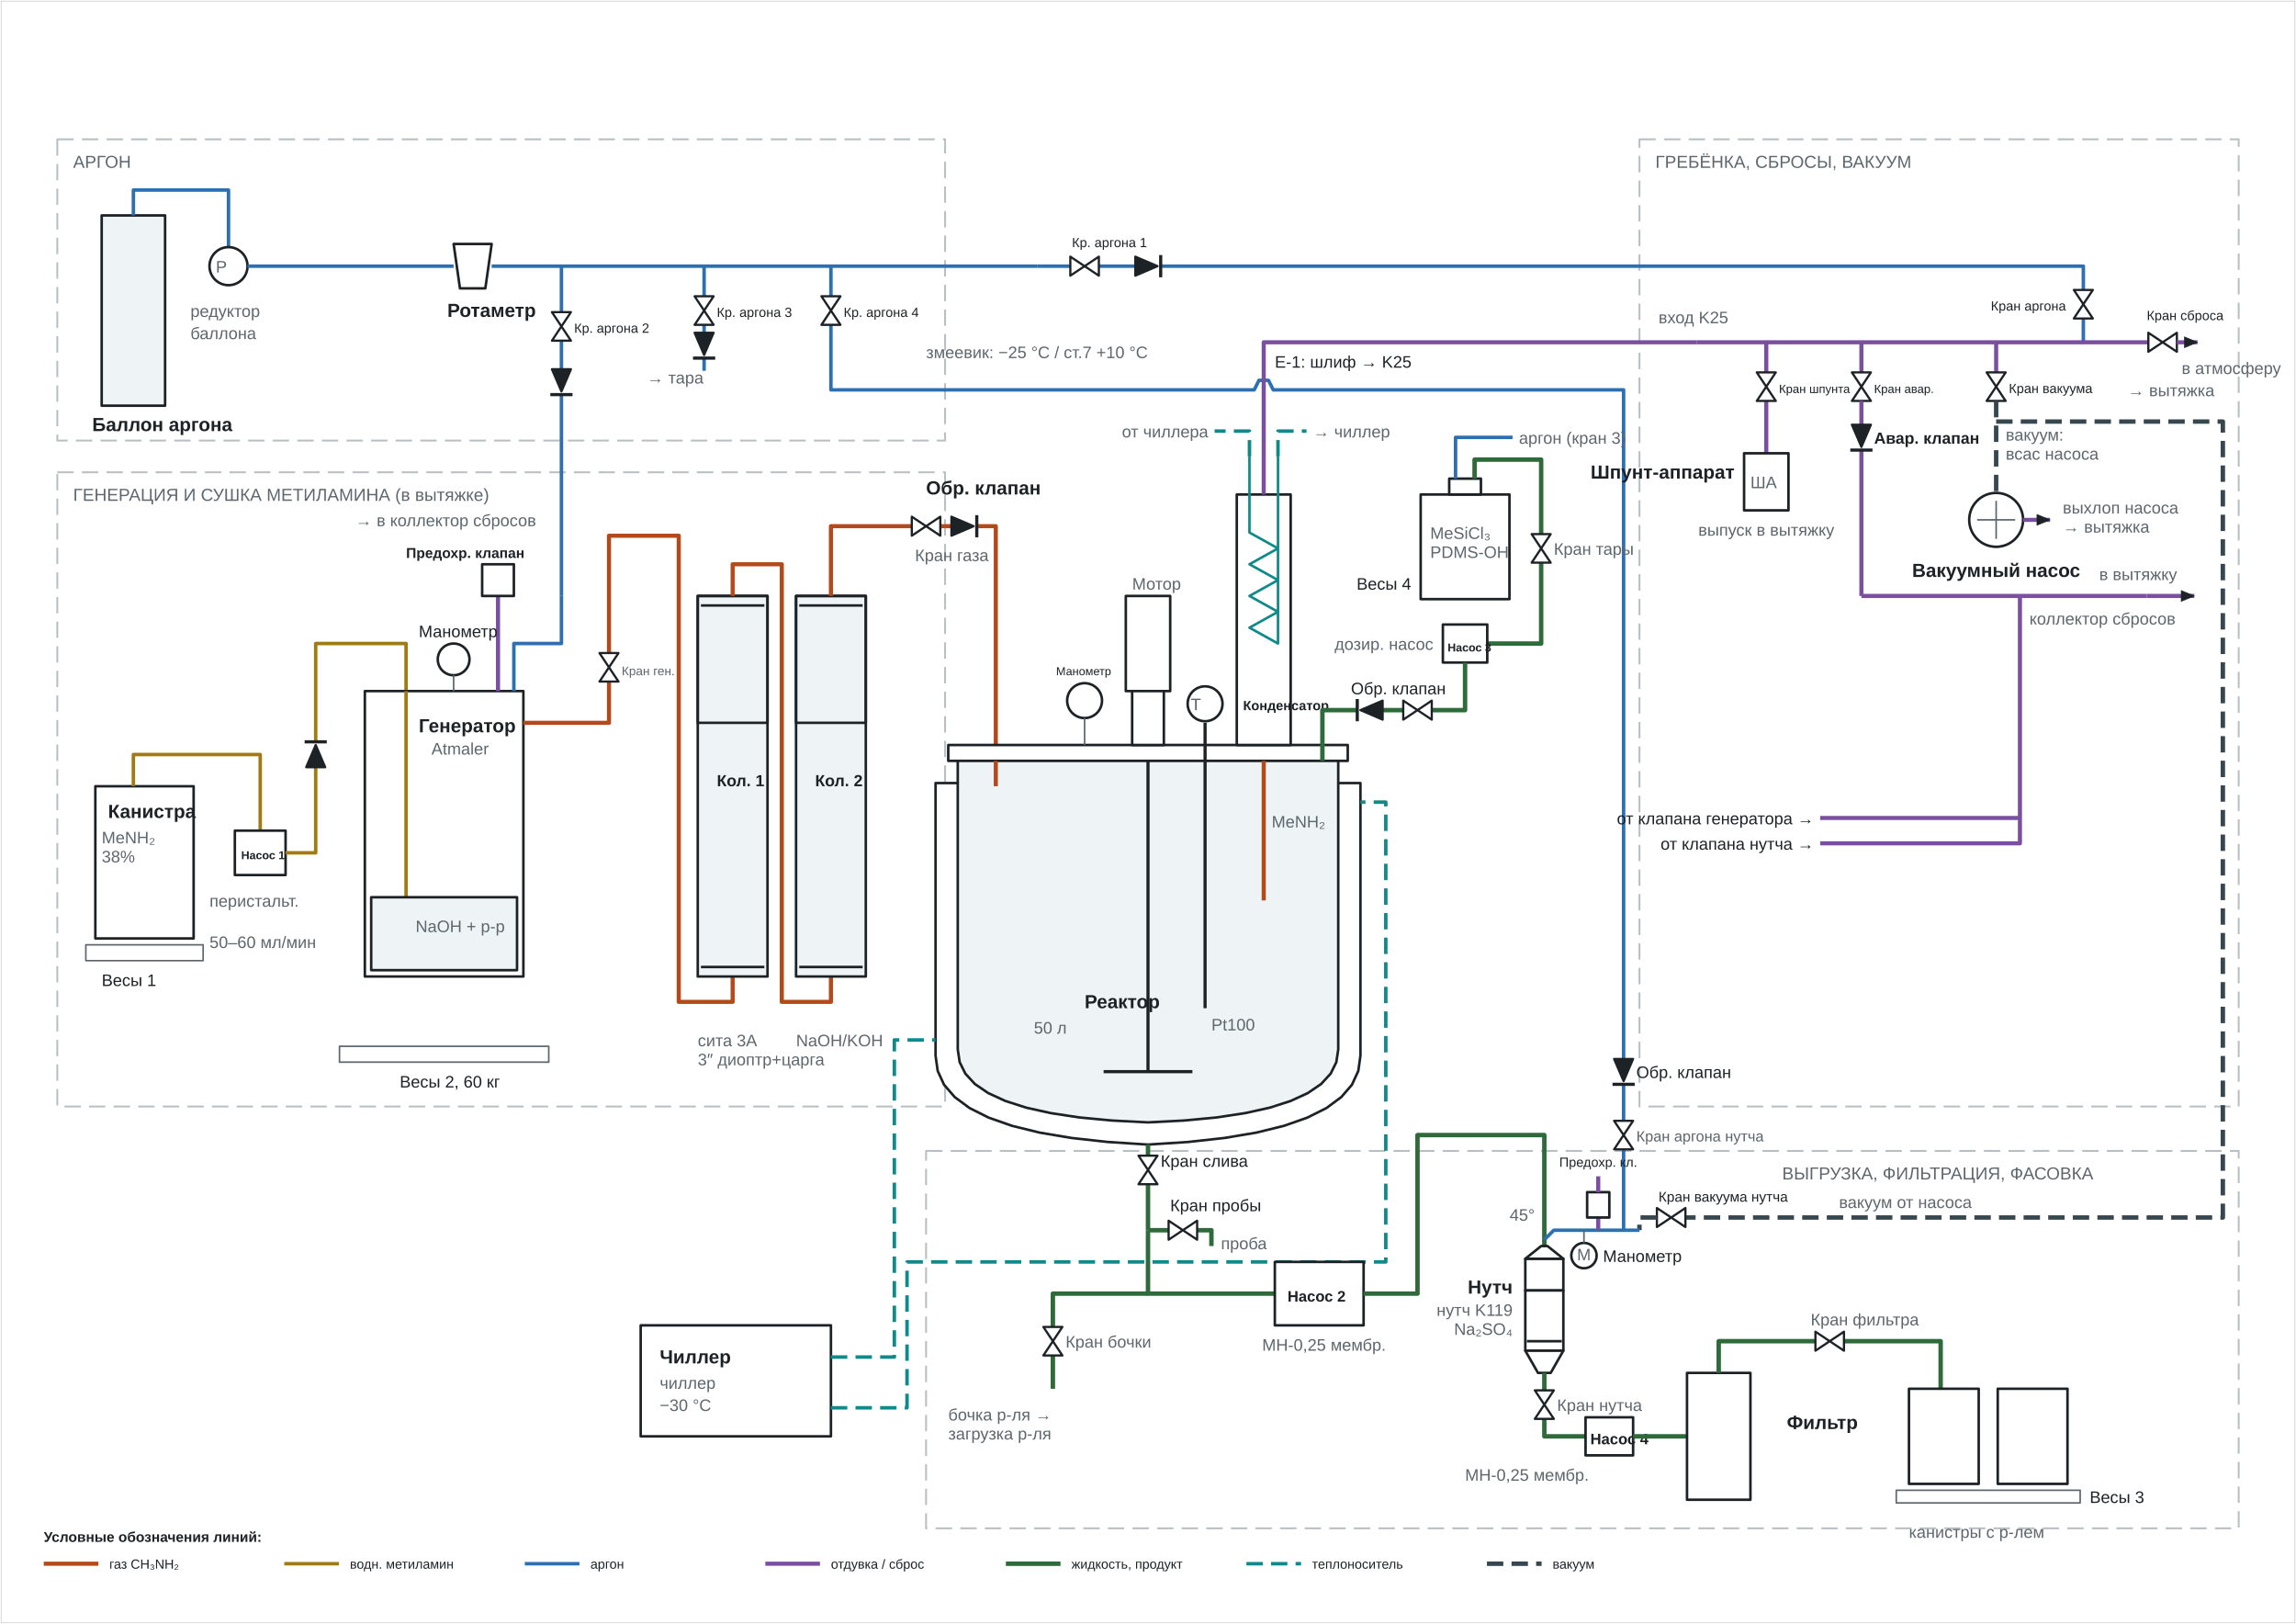
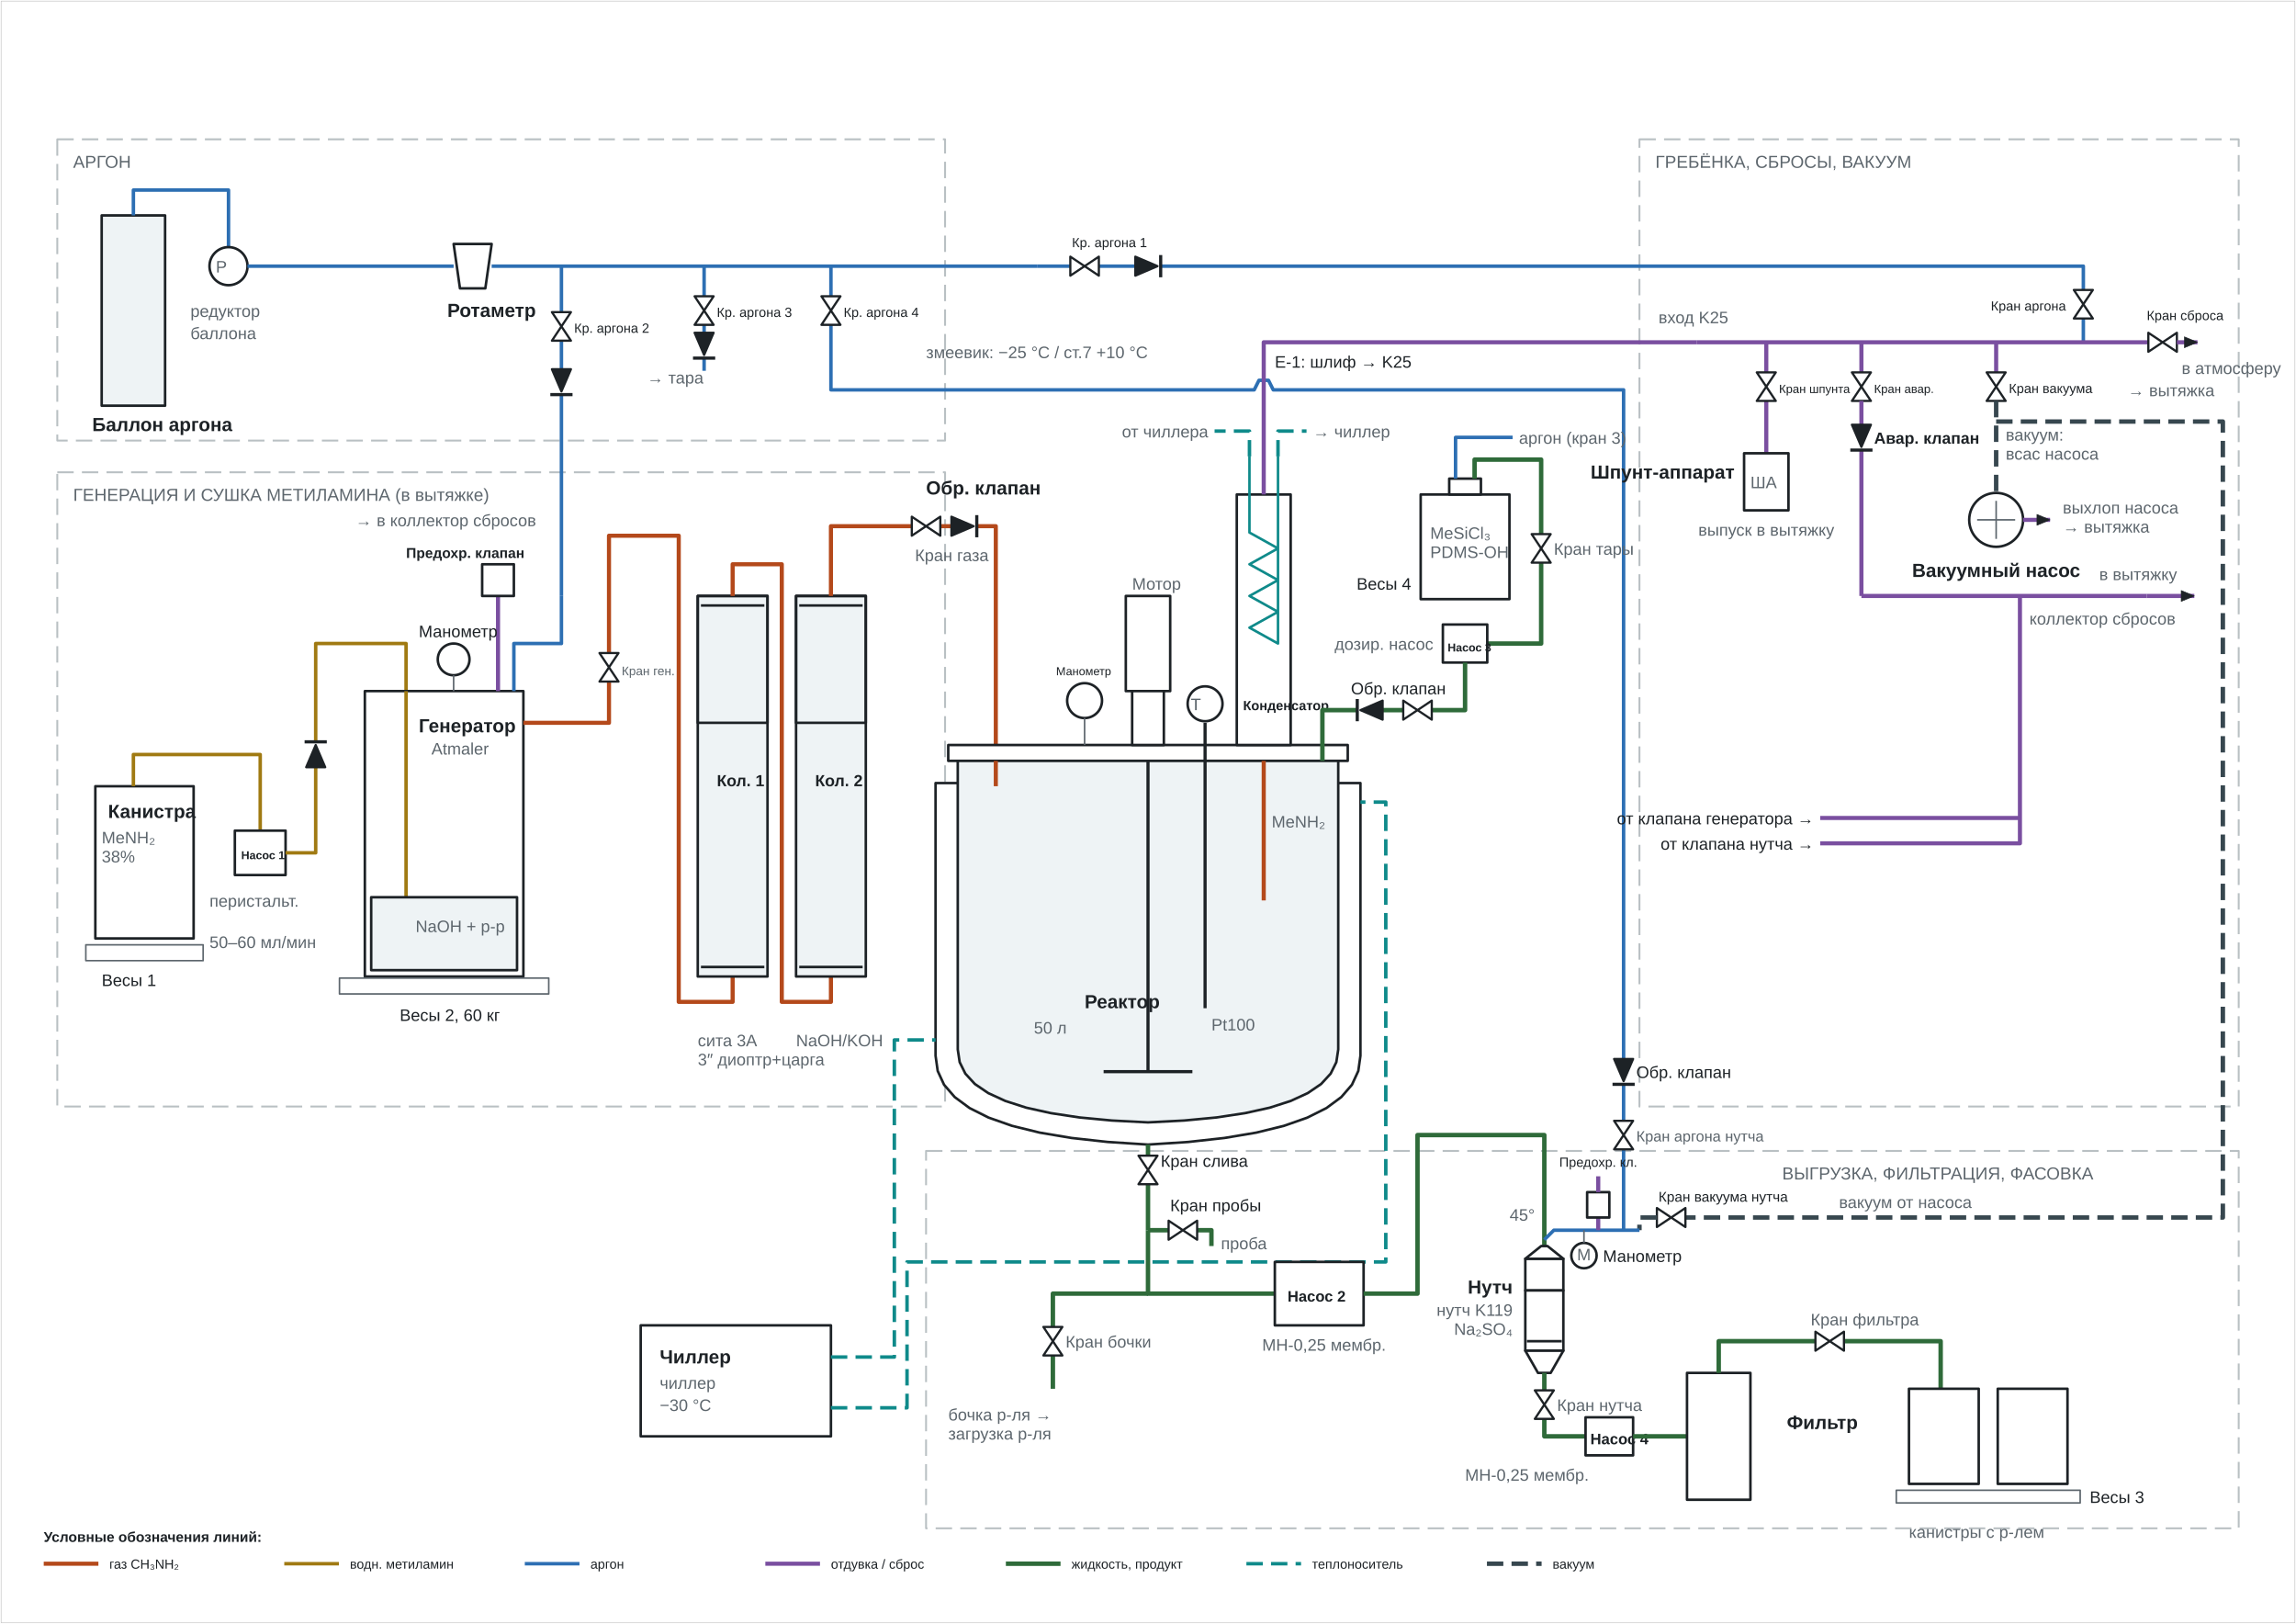
<svg xmlns="http://www.w3.org/2000/svg" viewBox="0 0 420.0 297.0" width="420.0mm" height="297.0mm" font-family="Arial, 'Liberation Sans', sans-serif">
  <rect width="100%" height="100%" fill="#fff" />
  <path d="M0.20,0.20 L419.80,0.20 L419.80,296.80 L0.20,296.80 Z" fill="none" stroke="#bbbbbb" stroke-width="0.1" stroke-linejoin="round" />
  <path d="M10.48,25.48 L172.88,25.48 L172.88,80.58 L10.48,80.58 Z" fill="none" stroke="#b9c0c3" stroke-width="0.348" stroke-dasharray="3 1.5" stroke-linejoin="round" />
  <text x="13.38" y="30.70" font-size="3.19" text-anchor="start" fill="#5d666d">АРГОН</text>
  <path d="M10.48,86.38 L172.88,86.38 L172.88,202.38 L10.48,202.38 Z" fill="none" stroke="#b9c0c3" stroke-width="0.348" stroke-dasharray="3 1.5" stroke-linejoin="round" />
  <text x="13.38" y="91.60" font-size="3.19" text-anchor="start" fill="#5d666d">ГЕНЕРАЦИЯ И СУШКА МЕТИЛАМИНА (в вытяжке)</text>
  <path d="M299.90,25.48 L409.52,25.48 L409.52,202.38 L299.90,202.38 Z" fill="none" stroke="#b9c0c3" stroke-width="0.348" stroke-dasharray="3 1.5" stroke-linejoin="round" />
  <text x="302.80" y="30.70" font-size="3.19" text-anchor="start" fill="#5d666d">ГРЕБЁНКА, СБРОСЫ, ВАКУУМ</text>
  <path d="M169.40,210.50 L409.52,210.50 L409.52,279.52 L169.40,279.52 Z" fill="none" stroke="#b9c0c3" stroke-width="0.348" stroke-dasharray="3 1.5" stroke-linejoin="round" />
  <text x="326.00" y="215.72" font-size="3.19" text-anchor="start" fill="#5d666d">ВЫГРУЗКА, ФИЛЬТРАЦИЯ, ФАСОВКА</text>
  <path d="M18.60,39.40 L30.20,39.40 L30.20,74.20 L18.60,74.20 Z" fill="#eef3f5" stroke="#1d2226" stroke-width="0.464" stroke-linejoin="round" />
  <text x="16.86" y="78.84" font-size="3.48" text-anchor="start" fill="#1d2226" font-weight="bold">Баллон аргона</text>
  <path d="M24.40,39.40 L24.40,34.76 L41.80,34.76 L41.80,45.20" fill="none" stroke="#2d6fb3" stroke-width="0.638" stroke-linejoin="round" />
  <circle cx="41.80" cy="48.68" r="3.48" fill="#ffffff" stroke="#1d2226" stroke-width="0.464" />
  <text x="39.48" y="49.84" font-size="3.045" text-anchor="start" fill="#5d666d">Р</text>
  <text x="34.84" y="57.96" font-size="3.045" text-anchor="start" fill="#5d666d">редуктор</text>
  <text x="34.84" y="62.02" font-size="3.045" text-anchor="start" fill="#5d666d">баллона</text>
  <path d="M45.28,48.68 L82.98,48.68" fill="none" stroke="#2d6fb3" stroke-width="0.638" stroke-linejoin="round" />
  <path d="M82.98,44.62 L89.94,44.62 L88.78,52.74 L84.14,52.74 Z" fill="#ffffff" stroke="#1d2226" stroke-width="0.464" stroke-linejoin="round" />
  <text x="81.82" y="57.96" font-size="3.48" text-anchor="start" fill="#1d2226" font-weight="bold">Ротаметр</text>
  <path d="M89.94,48.68 L169.40,48.68 L189.70,48.68" fill="none" stroke="#2d6fb3" stroke-width="0.638" stroke-linejoin="round" />
  <path d="M102.70,48.68 L102.70,57.09" fill="none" stroke="#2d6fb3" stroke-width="0.638" stroke-linejoin="round" />
  <path d="M102.70,62.31 L102.70,67.53" fill="none" stroke="#2d6fb3" stroke-width="0.638" stroke-linejoin="round" />
  <path d="M102.70,72.17 L102.70,109.00" fill="none" stroke="#2d6fb3" stroke-width="0.638" stroke-linejoin="round" />
  <path d="M100.96,57.09 L104.44,62.31 L100.96,62.31 L104.44,57.09 Z" fill="#ffffff" stroke="#1d2226" stroke-width="0.406" stroke-linejoin="round" />
  <text x="105.02" y="60.86" font-size="2.436" text-anchor="start" fill="#1d2226">Кр. аргона 2</text>
  <path d="M100.96,67.53 L102.70,71.59 L104.44,67.53 Z" fill="#1d2226" stroke="#1d2226" stroke-width="0.406" stroke-linejoin="round" />
  <path d="M100.67,72.17 L104.73,72.17" fill="none" stroke="#1d2226" stroke-width="0.58" stroke-linejoin="round" />
  <path d="M128.80,48.68 L128.80,54.19" fill="none" stroke="#2d6fb3" stroke-width="0.638" stroke-linejoin="round" />
  <path d="M128.80,59.41 L128.80,60.86" fill="none" stroke="#2d6fb3" stroke-width="0.638" stroke-linejoin="round" />
  <path d="M128.80,65.50 L128.80,67.82" fill="none" stroke="#2d6fb3" stroke-width="0.638" stroke-linejoin="round" />
  <path d="M127.06,54.19 L130.54,59.41 L127.06,59.41 L130.54,54.19 Z" fill="#ffffff" stroke="#1d2226" stroke-width="0.406" stroke-linejoin="round" />
  <path d="M127.06,60.86 L128.80,64.92 L130.54,60.86 Z" fill="#1d2226" stroke="#1d2226" stroke-width="0.406" stroke-linejoin="round" />
  <path d="M126.77,65.50 L130.83,65.50" fill="none" stroke="#1d2226" stroke-width="0.58" stroke-linejoin="round" />
  <text x="131.12" y="57.96" font-size="2.436" text-anchor="start" fill="#1d2226">Кр. аргона 3</text>
  <text x="118.36" y="70.14" font-size="3.045" text-anchor="start" fill="#5d666d">→ тара</text>
  <path d="M152.00,48.68 L152.00,54.19" fill="none" stroke="#2d6fb3" stroke-width="0.638" stroke-linejoin="round" />
  <path d="M152.00,59.41 L152.00,71.30 L229.43,71.30 L230.30,69.56 L232.04,69.56 L232.91,71.30 L297.00,71.30 L297.00,193.68" fill="none" stroke="#2d6fb3" stroke-width="0.638" stroke-linejoin="round" />
  <path d="M297.00,198.32 L297.00,204.99" fill="none" stroke="#2d6fb3" stroke-width="0.638" stroke-linejoin="round" />
  <path d="M297.00,210.21 L297.00,225.00" fill="none" stroke="#2d6fb3" stroke-width="0.638" stroke-linejoin="round" />
  <path d="M150.26,54.19 L153.74,59.41 L150.26,59.41 L153.74,54.19 Z" fill="#ffffff" stroke="#1d2226" stroke-width="0.406" stroke-linejoin="round" />
  <text x="154.32" y="57.96" font-size="2.436" text-anchor="start" fill="#1d2226">Кр. аргона 4</text>
  <path d="M295.26,193.68 L297.00,197.74 L298.74,193.68 Z" fill="#1d2226" stroke="#1d2226" stroke-width="0.406" stroke-linejoin="round" />
  <path d="M294.97,198.32 L299.03,198.32" fill="none" stroke="#1d2226" stroke-width="0.58" stroke-linejoin="round" />
  <text x="299.32" y="197.16" font-size="3.045" text-anchor="start" fill="#1d2226">Обр. клапан</text>
  <path d="M295.26,204.99 L298.74,210.21 L295.26,210.21 L298.74,204.99 Z" fill="#ffffff" stroke="#1d2226" stroke-width="0.406" stroke-linejoin="round" />
  <text x="299.32" y="208.76" font-size="2.74" text-anchor="start" fill="#5d666d">Кран аргона нутча</text>
  <path d="M189.70,48.68 L195.79,48.68" fill="none" stroke="#2d6fb3" stroke-width="0.638" stroke-linejoin="round" />
  <path d="M201.01,48.68 L207.68,48.68" fill="none" stroke="#2d6fb3" stroke-width="0.638" stroke-linejoin="round" />
  <path d="M212.32,48.68 L381.10,48.68 L381.10,53.03" fill="none" stroke="#2d6fb3" stroke-width="0.638" stroke-linejoin="round" />
  <path d="M381.10,58.25 L381.10,62.60" fill="none" stroke="#2d6fb3" stroke-width="0.638" stroke-linejoin="round" />
  <path d="M195.79,46.94 L201.01,50.42 L201.01,46.94 L195.79,50.42 Z" fill="#ffffff" stroke="#1d2226" stroke-width="0.406" stroke-linejoin="round" />
  <text x="196.08" y="45.20" font-size="2.436" text-anchor="start" fill="#1d2226">Кр. аргона 1</text>
  <path d="M207.68,46.94 L211.74,48.68 L207.68,50.42 Z" fill="#1d2226" stroke="#1d2226" stroke-width="0.406" stroke-linejoin="round" />
  <path d="M212.32,46.65 L212.32,50.71" fill="none" stroke="#1d2226" stroke-width="0.58" stroke-linejoin="round" />
  <path d="M17.44,143.80 L35.42,143.80 L35.42,171.64 L17.44,171.64 Z" fill="#ffffff" stroke="#1d2226" stroke-width="0.464" stroke-linejoin="round" />
  <text x="19.76" y="149.60" font-size="3.48" text-anchor="start" fill="#1d2226" font-weight="bold">Канистра</text>
  <text x="18.60" y="154.24" font-size="3.045" text-anchor="start" fill="#5d666d">MeNH₂</text>
  <text x="18.60" y="157.72" font-size="3.045" text-anchor="start" fill="#5d666d">38%</text>
  <path d="M15.70,172.80 L37.16,172.80 L37.16,175.70 L15.70,175.70 Z" fill="none" stroke="#5d666d" stroke-width="0.29" stroke-linejoin="round" />
  <text x="18.60" y="180.34" font-size="3.045" text-anchor="start" fill="#1d2226">Весы 1</text>
  <path d="M24.40,143.80 L24.40,138.00 L47.60,138.00 L47.60,151.92" fill="none" stroke="#a07a12" stroke-width="0.638" stroke-linejoin="round" />
  <path d="M42.96,151.92 L52.24,151.92 L52.24,160.04 L42.96,160.04 Z" fill="#ffffff" stroke="#1d2226" stroke-width="0.464" stroke-linejoin="round" />
  <text x="44.12" y="157.14" font-size="2.088" text-anchor="start" fill="#1d2226" font-weight="bold">Насос 1</text>
  <text x="38.32" y="165.84" font-size="3.045" text-anchor="start" fill="#5d666d">перистальт.</text>
  <text x="38.32" y="173.38" font-size="3.045" text-anchor="start" fill="#5d666d">50–60 мл/мин</text>
  <path d="M52.24,155.98 L57.75,155.98 L57.75,140.32" fill="none" stroke="#a07a12" stroke-width="0.638" stroke-linejoin="round" />
  <path d="M57.75,135.68 L57.75,117.70 L74.28,117.70 L74.28,126.40" fill="none" stroke="#a07a12" stroke-width="0.638" stroke-linejoin="round" />
  <path d="M56.01,140.32 L57.75,136.26 L59.49,140.32 Z" fill="#1d2226" stroke="#1d2226" stroke-width="0.406" stroke-linejoin="round" />
  <path d="M55.72,135.68 L59.78,135.68" fill="none" stroke="#1d2226" stroke-width="0.58" stroke-linejoin="round" />
  <path d="M66.74,126.40 L95.74,126.40 L95.74,178.60 L66.74,178.60 Z" fill="#ffffff" stroke="#1d2226" stroke-width="0.464" stroke-linejoin="round" />
  <path d="M74.28,126.40 L74.28,172.80" fill="none" stroke="#a07a12" stroke-width="0.638" stroke-linejoin="round" />
  <path d="M67.90,164.10 L94.58,164.10 L94.58,177.44 L67.90,177.44 Z" fill="#eef3f5" stroke="#1d2226" stroke-width="0.464" stroke-linejoin="round" />
  <text x="76.02" y="170.48" font-size="3.045" text-anchor="start" fill="#5d666d">NaOH + р-р</text>
  <text x="76.60" y="133.94" font-size="3.48" text-anchor="start" fill="#1d2226" font-weight="bold">Генератор</text>
  <text x="78.92" y="138.00" font-size="3.045" text-anchor="start" fill="#5d666d">Atmaler</text>
-   <path d="M62.10,191.36 L100.38,191.36 L100.38,194.26 L62.10,194.26 Z" fill="none" stroke="#5d666d" stroke-width="0.29" stroke-linejoin="round" />
-   <text x="73.12" y="198.90" font-size="3.045" text-anchor="start" fill="#1d2226">Весы 2, 60 кг</text>
+   <path d="M62.10,178.89 L100.38,178.89 L100.38,181.79 L62.10,181.79 Z" fill="none" stroke="#5d666d" stroke-width="0.29" stroke-linejoin="round" />
+   <text x="73.12" y="186.72" font-size="3.045" text-anchor="start" fill="#1d2226">Весы 2, 60 кг</text>
  <path d="M91.10,126.40 L91.10,117.70 L91.10,109.00" fill="none" stroke="#7a4fa0" stroke-width="0.754" stroke-linejoin="round" />
  <path d="M88.20,103.20 L94.00,103.20 L94.00,109.00 L88.20,109.00 Z" fill="#ffffff" stroke="#1d2226" stroke-width="0.464" stroke-linejoin="round" />
  <text x="74.28" y="102.04" font-size="2.61" text-anchor="start" fill="#1d2226" font-weight="bold">Предохр. клапан</text>
  <text x="65.00" y="96.24" font-size="3.045" text-anchor="start" fill="#5d666d">→ в коллектор сбросов</text>
  <circle cx="82.98" cy="120.60" r="2.90" fill="#ffffff" stroke="#1d2226" stroke-width="0.464" />
  <path d="M82.98,123.50 L82.98,126.40" fill="none" stroke="#5d666d" stroke-width="0.29" stroke-linejoin="round" />
  <text x="76.60" y="116.54" font-size="3.045" text-anchor="start" fill="#1d2226">Манометр</text>
  <path d="M102.70,109.00 L102.70,117.70 L94.00,117.70 L94.00,126.40" fill="none" stroke="#2d6fb3" stroke-width="0.638" stroke-linejoin="round" />
  <path d="M95.74,132.20 L111.40,132.20 L111.40,124.66" fill="none" stroke="#b4491b" stroke-width="0.754" stroke-linejoin="round" />
  <path d="M111.40,119.44 L111.40,97.98 L124.16,97.98 L124.16,183.24 L134.02,183.24 L134.02,178.60" fill="none" stroke="#b4491b" stroke-width="0.754" stroke-linejoin="round" />
  <path d="M109.66,119.44 L113.14,124.66 L109.66,124.66 L113.14,119.44 Z" fill="#ffffff" stroke="#1d2226" stroke-width="0.406" stroke-linejoin="round" />
  <text x="113.72" y="123.50" font-size="2.284" text-anchor="start" fill="#5d666d">Кран ген.</text>
  <path d="M127.64,109.00 L140.40,109.00 L140.40,178.60 L127.64,178.60 Z" fill="#eef3f5" stroke="#1d2226" stroke-width="0.464" stroke-linejoin="round" />
  <path d="M127.64,109.00 L140.40,109.00 L140.40,132.20 L127.64,132.20 Z" fill="none" stroke="#1d2226" stroke-width="0.464" stroke-linejoin="round" />
  <path d="M128.22,110.74 L139.82,110.74" fill="none" stroke="#1d2226" stroke-width="0.464" stroke-linejoin="round" />
  <path d="M128.22,176.86 L139.82,176.86" fill="none" stroke="#1d2226" stroke-width="0.464" stroke-linejoin="round" />
  <text x="131.12" y="143.80" font-size="2.958" text-anchor="start" fill="#1d2226" font-weight="bold">Кол. 1</text>
  <text x="127.64" y="191.36" font-size="3.045" text-anchor="start" fill="#5d666d">сита 3А</text>
  <text x="127.64" y="194.84" font-size="3.045" text-anchor="start" fill="#5d666d">3″ диоптр+царга</text>
  <path d="M134.02,109.00 L134.02,103.20 L143.01,103.20 L143.01,183.24 L152.00,183.24 L152.00,178.60" fill="none" stroke="#b4491b" stroke-width="0.754" stroke-linejoin="round" />
  <path d="M145.62,109.00 L158.38,109.00 L158.38,178.60 L145.62,178.60 Z" fill="#eef3f5" stroke="#1d2226" stroke-width="0.464" stroke-linejoin="round" />
  <path d="M145.62,109.00 L158.38,109.00 L158.38,132.20 L145.62,132.20 Z" fill="none" stroke="#1d2226" stroke-width="0.464" stroke-linejoin="round" />
  <path d="M146.20,110.74 L157.80,110.74" fill="none" stroke="#1d2226" stroke-width="0.464" stroke-linejoin="round" />
  <path d="M146.20,176.86 L157.80,176.86" fill="none" stroke="#1d2226" stroke-width="0.464" stroke-linejoin="round" />
  <text x="149.10" y="143.80" font-size="2.958" text-anchor="start" fill="#1d2226" font-weight="bold">Кол. 2</text>
  <text x="145.62" y="191.36" font-size="3.045" text-anchor="start" fill="#5d666d">NaOH/KOH</text>
  <path d="M152.00,109.00 L152.00,96.24 L166.79,96.24" fill="none" stroke="#b4491b" stroke-width="0.754" stroke-linejoin="round" />
  <path d="M172.01,96.24 L174.04,96.24" fill="none" stroke="#b4491b" stroke-width="0.754" stroke-linejoin="round" />
  <path d="M178.68,96.24 L182.16,96.24 L182.16,136.26" fill="none" stroke="#b4491b" stroke-width="0.754" stroke-linejoin="round" />
  <path d="M166.79,94.50 L172.01,97.98 L172.01,94.50 L166.79,97.98 Z" fill="#ffffff" stroke="#1d2226" stroke-width="0.406" stroke-linejoin="round" />
  <text x="167.37" y="102.62" font-size="3.045" text-anchor="start" fill="#5d666d">Кран газа</text>
  <path d="M174.04,94.50 L178.10,96.24 L174.04,97.98 Z" fill="#1d2226" stroke="#1d2226" stroke-width="0.406" stroke-linejoin="round" />
  <path d="M178.68,94.21 L178.68,98.27" fill="none" stroke="#1d2226" stroke-width="0.58" stroke-linejoin="round" />
  <text x="169.40" y="90.44" font-size="3.48" text-anchor="start" fill="#1d2226" font-weight="bold">Обр. клапан</text>
  <path d="M171.14,143.22 L171.14,193.10 L171.53,195.87 L172.69,198.39 L174.64,200.65 L177.36,202.66 L180.85,204.41 L185.13,205.91 L190.18,207.15 L196.01,208.13 L202.62,208.86 L210.00,209.34 L217.38,208.86 L223.99,208.13 L229.82,207.15 L234.87,205.91 L239.14,204.41 L242.64,202.66 L245.36,200.65 L247.31,198.39 L248.47,195.87 L248.86,193.10 L248.86,143.22 Z" fill="#ffffff" stroke="#1d2226" stroke-width="0.464" stroke-linejoin="round" />
  <path d="M175.20,138.00 L175.20,191.94 L175.55,194.27 L176.59,196.37 L178.33,198.26 L180.77,199.92 L183.90,201.36 L187.73,202.59 L192.25,203.59 L197.47,204.38 L203.39,204.94 L210.00,205.28 L216.61,204.94 L222.53,204.38 L227.75,203.59 L232.27,202.59 L236.10,201.36 L239.23,199.92 L241.67,198.26 L243.41,196.37 L244.45,194.27 L244.80,191.94 L244.80,138.00 Z" fill="#eef3f5" stroke="#1d2226" stroke-width="0.464" stroke-linejoin="round" />
  <path d="M173.46,136.26 L246.54,136.26 L246.54,139.16 L173.46,139.16 Z" fill="#ffffff" stroke="#1d2226" stroke-width="0.464" stroke-linejoin="round" />
  <text x="198.40" y="184.40" font-size="3.48" text-anchor="start" fill="#1d2226" font-weight="bold">Реактор</text>
  <text x="189.12" y="189.04" font-size="3.045" text-anchor="start" fill="#5d666d">50 л</text>
  <path d="M182.16,139.16 L182.16,143.80" fill="none" stroke="#b4491b" stroke-width="0.754" stroke-linejoin="round" />
  <path d="M231.17,139.16 L231.17,164.68" fill="none" stroke="#b4491b" stroke-width="0.754" stroke-linejoin="round" />
  <text x="232.62" y="151.34" font-size="3.045" text-anchor="start" fill="#5d666d">MeNH₂</text>
  <circle cx="198.40" cy="128.14" r="3.19" fill="#ffffff" stroke="#1d2226" stroke-width="0.464" />
  <path d="M198.40,131.33 L198.40,136.26" fill="none" stroke="#5d666d" stroke-width="0.29" stroke-linejoin="round" />
  <text x="193.18" y="123.50" font-size="2.131" text-anchor="start" fill="#1d2226">Манометр</text>
  <path d="M205.94,109.00 L214.06,109.00 L214.06,126.40 L205.94,126.40 Z" fill="#ffffff" stroke="#1d2226" stroke-width="0.464" stroke-linejoin="round" />
  <text x="207.10" y="107.84" font-size="3.045" text-anchor="start" fill="#5d666d">Мотор</text>
  <path d="M207.10,126.40 L212.90,126.40 L212.90,136.26 L207.10,136.26 Z" fill="#ffffff" stroke="#1d2226" stroke-width="0.464" stroke-linejoin="round" />
  <path d="M210.00,139.16 L210.00,196.00" fill="none" stroke="#1d2226" stroke-width="0.58" stroke-linejoin="round" />
  <path d="M201.88,196.00 L218.12,196.00" fill="none" stroke="#1d2226" stroke-width="0.58" stroke-linejoin="round" />
  <path d="M220.44,132.20 L220.44,184.40" fill="none" stroke="#1d2226" stroke-width="0.58" stroke-linejoin="round" />
  <circle cx="220.44" cy="128.72" r="3.19" fill="#ffffff" stroke="#1d2226" stroke-width="0.464" />
  <text x="217.83" y="129.88" font-size="3.045" text-anchor="start" fill="#5d666d">Т</text>
  <text x="221.60" y="188.46" font-size="3.045" text-anchor="start" fill="#5d666d">Pt100</text>
  <path d="M226.24,90.44 L236.10,90.44 L236.10,136.26 L226.24,136.26 Z" fill="#ffffff" stroke="#1d2226" stroke-width="0.464" stroke-linejoin="round" />
  <path d="M228.56,83.48 L228.56,97.40 L233.78,100.30 L228.56,103.20 L233.78,106.10 L228.56,109.00 L233.78,111.90 L228.56,114.80 L233.78,117.70 L233.78,83.48" fill="none" stroke="#0f8a8a" stroke-width="0.464" stroke-linejoin="round" />
  <path d="M228.56,83.48 L228.56,78.84 L222.18,78.84" fill="none" stroke="#0f8a8a" stroke-width="0.638" stroke-dasharray="3 1.5" stroke-linejoin="round" />
  <path d="M233.78,83.48 L233.78,78.84 L239.00,78.84" fill="none" stroke="#0f8a8a" stroke-width="0.638" stroke-dasharray="3 1.5" stroke-linejoin="round" />
  <text x="240.16" y="80.00" font-size="3.045" text-anchor="start" fill="#5d666d">→ чиллер</text>
  <text x="221.02" y="80.00" font-size="3.045" text-anchor="end" fill="#5d666d">от чиллера</text>
  <text x="227.40" y="129.88" font-size="2.436" text-anchor="start" fill="#1d2226" font-weight="bold">Конденсатор</text>
  <text x="169.40" y="65.50" font-size="3.045" text-anchor="start" fill="#5d666d">змеевик: −25 °C / ст.7 +10 °C</text>
  <path d="M259.88,90.44 L276.12,90.44 L276.12,109.58 L259.88,109.58 Z" fill="#ffffff" stroke="#1d2226" stroke-width="0.464" stroke-linejoin="round" />
  <path d="M265.10,87.54 L270.90,87.54 L270.90,90.44 L265.10,90.44 Z" fill="#ffffff" stroke="#1d2226" stroke-width="0.464" stroke-linejoin="round" />
  <text x="261.62" y="98.56" font-size="3.045" text-anchor="start" fill="#5d666d">MeSiCl₃</text>
  <text x="261.62" y="102.04" font-size="3.045" text-anchor="start" fill="#5d666d">PDMS-OH</text>
  <text x="258.14" y="107.84" font-size="3.045" text-anchor="end" fill="#1d2226">Весы 4</text>
  <path d="M266.26,87.54 L266.26,80.00 L276.70,80.00" fill="none" stroke="#2d6fb3" stroke-width="0.638" stroke-linejoin="round" />
  <text x="277.86" y="81.16" font-size="3.045" text-anchor="start" fill="#5d666d">аргон (кран 3)</text>
  <path d="M269.74,87.54 L269.74,84.06 L281.92,84.06 L281.92,97.69" fill="none" stroke="#2f6b3a" stroke-width="0.812" stroke-linejoin="round" />
  <path d="M281.92,102.91 L281.92,117.70 L272.06,117.70" fill="none" stroke="#2f6b3a" stroke-width="0.812" stroke-linejoin="round" />
  <path d="M280.18,97.69 L283.66,102.91 L280.18,102.91 L283.66,97.69 Z" fill="#ffffff" stroke="#1d2226" stroke-width="0.406" stroke-linejoin="round" />
  <text x="284.24" y="101.46" font-size="3.045" text-anchor="start" fill="#5d666d">Кран тары</text>
  <path d="M263.94,114.22 L272.06,114.22 L272.06,121.18 L263.94,121.18 Z" fill="#ffffff" stroke="#1d2226" stroke-width="0.464" stroke-linejoin="round" />
  <text x="264.81" y="119.15" font-size="2.088" text-anchor="start" fill="#1d2226" font-weight="bold">Насос 3</text>
  <text x="262.20" y="118.86" font-size="3.045" text-anchor="end" fill="#5d666d">дозир. насос</text>
  <path d="M268.00,121.18 L268.00,129.88 L261.91,129.88" fill="none" stroke="#2f6b3a" stroke-width="0.812" stroke-linejoin="round" />
  <path d="M256.69,129.88 L252.92,129.88" fill="none" stroke="#2f6b3a" stroke-width="0.812" stroke-linejoin="round" />
  <path d="M248.28,129.88 L241.90,129.88 L241.90,139.16" fill="none" stroke="#2f6b3a" stroke-width="0.812" stroke-linejoin="round" />
  <path d="M256.69,128.14 L261.91,131.62 L261.91,128.14 L256.69,131.62 Z" fill="#ffffff" stroke="#1d2226" stroke-width="0.406" stroke-linejoin="round" />
  <path d="M252.92,128.14 L248.86,129.88 L252.92,131.62 Z" fill="#1d2226" stroke="#1d2226" stroke-width="0.406" stroke-linejoin="round" />
  <path d="M248.28,127.85 L248.28,131.91" fill="none" stroke="#1d2226" stroke-width="0.58" stroke-linejoin="round" />
  <text x="247.12" y="126.98" font-size="3.045" text-anchor="start" fill="#1d2226">Обр. клапан</text>
  <path d="M231.17,90.44 L231.17,62.60 L310.34,62.60" fill="none" stroke="#7a4fa0" stroke-width="0.754" stroke-linejoin="round" />
  <text x="233.20" y="67.24" font-size="3.045" text-anchor="start" fill="#1d2226">E-1: шлиф → K25</text>
  <path d="M117.20,242.40 L152.00,242.40 L152.00,262.70 L117.20,262.70 Z" fill="#ffffff" stroke="#1d2226" stroke-width="0.464" stroke-linejoin="round" />
  <text x="120.68" y="249.36" font-size="3.48" text-anchor="start" fill="#1d2226" font-weight="bold">Чиллер</text>
  <text x="120.68" y="254.00" font-size="3.045" text-anchor="start" fill="#5d666d">чиллер</text>
  <text x="120.68" y="258.06" font-size="3.045" text-anchor="start" fill="#5d666d">−30 °C</text>
  <path d="M152.00,248.20 L163.60,248.20 L163.60,190.20 L171.14,190.20" fill="none" stroke="#0f8a8a" stroke-width="0.638" stroke-dasharray="3 1.5" stroke-linejoin="round" />
  <path d="M152.00,257.48 L165.92,257.48 L165.92,230.80 L253.50,230.80 L253.50,146.70 L248.86,146.70" fill="none" stroke="#0f8a8a" stroke-width="0.638" stroke-dasharray="3 1.5" stroke-linejoin="round" />
  <path d="M310.34,62.60 L392.99,62.60" fill="none" stroke="#7a4fa0" stroke-width="0.754" stroke-linejoin="round" />
  <text x="303.38" y="59.12" font-size="3.045" text-anchor="start" fill="#5d666d">вход K25</text>
  <path d="M323.10,62.60 L323.10,68.11" fill="none" stroke="#7a4fa0" stroke-width="0.754" stroke-linejoin="round" />
  <path d="M323.10,73.33 L323.10,82.90" fill="none" stroke="#7a4fa0" stroke-width="0.754" stroke-linejoin="round" />
  <path d="M321.36,68.11 L324.84,73.33 L321.36,73.33 L324.84,68.11 Z" fill="#ffffff" stroke="#1d2226" stroke-width="0.406" stroke-linejoin="round" />
  <text x="325.42" y="71.88" font-size="2.192" text-anchor="start" fill="#1d2226">Кран шпунта</text>
  <path d="M319.04,82.90 L327.16,82.90 L327.16,93.34 L319.04,93.34 Z" fill="#ffffff" stroke="#1d2226" stroke-width="0.464" stroke-linejoin="round" />
  <text x="320.20" y="89.28" font-size="3.045" text-anchor="start" fill="#5d666d">ША</text>
  <text x="317.30" y="87.54" font-size="3.48" text-anchor="end" fill="#1d2226" font-weight="bold">Шпунт-аппарат</text>
  <text x="323.10" y="97.98" font-size="3.045" text-anchor="middle" fill="#5d666d">выпуск в вытяжку</text>
  <path d="M340.50,62.60 L340.50,68.11" fill="none" stroke="#7a4fa0" stroke-width="0.754" stroke-linejoin="round" />
  <path d="M338.76,68.11 L342.24,73.33 L338.76,73.33 L342.24,68.11 Z" fill="#ffffff" stroke="#1d2226" stroke-width="0.406" stroke-linejoin="round" />
  <text x="342.82" y="71.88" font-size="2.192" text-anchor="start" fill="#1d2226">Кран авар.</text>
  <path d="M340.50,73.33 L340.50,77.68" fill="none" stroke="#7a4fa0" stroke-width="0.754" stroke-linejoin="round" />
  <path d="M340.50,82.32 L340.50,109.00" fill="none" stroke="#7a4fa0" stroke-width="0.754" stroke-linejoin="round" />
  <path d="M338.76,77.68 L340.50,81.74 L342.24,77.68 Z" fill="#1d2226" stroke="#1d2226" stroke-width="0.406" stroke-linejoin="round" />
  <path d="M338.47,82.32 L342.53,82.32" fill="none" stroke="#1d2226" stroke-width="0.58" stroke-linejoin="round" />
  <text x="342.82" y="81.16" font-size="2.958" text-anchor="start" fill="#1d2226" font-weight="bold">Авар. клапан</text>
  <path d="M365.15,62.60 L365.15,68.11" fill="none" stroke="#7a4fa0" stroke-width="0.754" stroke-linejoin="round" />
  <path d="M363.41,68.11 L366.89,73.33 L363.41,73.33 L366.89,68.11 Z" fill="#ffffff" stroke="#1d2226" stroke-width="0.406" stroke-linejoin="round" />
  <text x="367.47" y="71.88" font-size="2.436" text-anchor="start" fill="#1d2226">Кран вакуума</text>
  <path d="M365.15,73.33 L365.15,90.15" fill="none" stroke="#37474f" stroke-width="0.812" stroke-dasharray="3 1.5" stroke-linejoin="round" />
  <path d="M365.15,77.10 L406.62,77.10 L406.62,222.68 L308.31,222.68" fill="none" stroke="#37474f" stroke-width="0.812" stroke-dasharray="3 1.5" stroke-linejoin="round" />
  <path d="M303.09,220.94 L308.31,224.42 L308.31,220.94 L303.09,224.42 Z" fill="#ffffff" stroke="#1d2226" stroke-width="0.406" stroke-linejoin="round" />
  <path d="M303.09,222.68 L299.90,222.68 L299.90,225.00" fill="none" stroke="#37474f" stroke-width="0.812" stroke-dasharray="3 1.5" stroke-linejoin="round" />
  <text x="303.38" y="219.78" font-size="2.588" text-anchor="start" fill="#1d2226">Кран вакуума нутча</text>
  <text x="336.40" y="220.94" font-size="3.045" text-anchor="start" fill="#5d666d">вакуум от насоса</text>
  <text x="366.89" y="80.58" font-size="3.045" text-anchor="start" fill="#5d666d">вакуум:</text>
  <text x="366.89" y="84.06" font-size="3.045" text-anchor="start" fill="#5d666d">всас насоса</text>
  <circle cx="365.15" cy="95.08" r="4.93" fill="#ffffff" stroke="#1d2226" stroke-width="0.464" />
  <path d="M361.67,95.08 L368.63,95.08" fill="none" stroke="#5d666d" stroke-width="0.29" stroke-linejoin="round" />
  <path d="M365.15,91.60 L365.15,98.56" fill="none" stroke="#5d666d" stroke-width="0.29" stroke-linejoin="round" />
  <text x="365.15" y="105.52" font-size="3.48" text-anchor="middle" fill="#1d2226" font-weight="bold">Вакуумный насос</text>
  <path d="M370.08,95.08 L375.01,95.08" fill="none" stroke="#7a4fa0" stroke-width="0.754" stroke-linejoin="round" />
  <path d="M375.01,95.08 L372.61,96.08 L372.61,94.08 Z" fill="#1d2226" stroke="#1d2226" stroke-width="0.1" stroke-linejoin="round" />
  <text x="377.33" y="93.92" font-size="3.045" text-anchor="start" fill="#5d666d">выхлоп насоса</text>
  <text x="377.33" y="97.40" font-size="3.045" text-anchor="start" fill="#5d666d">→ вытяжка</text>
  <path d="M379.36,53.03 L382.84,58.25 L379.36,58.25 L382.84,53.03 Z" fill="#ffffff" stroke="#1d2226" stroke-width="0.406" stroke-linejoin="round" />
  <text x="377.92" y="56.80" font-size="2.436" text-anchor="end" fill="#1d2226">Кран аргона</text>
  <path d="M392.99,60.86 L398.21,64.34 L398.21,60.86 L392.99,64.34 Z" fill="#ffffff" stroke="#1d2226" stroke-width="0.406" stroke-linejoin="round" />
  <text x="392.70" y="58.54" font-size="2.436" text-anchor="start" fill="#1d2226">Кран сброса</text>
  <path d="M398.21,62.60 L401.98,62.60" fill="none" stroke="#7a4fa0" stroke-width="0.754" stroke-linejoin="round" />
  <path d="M401.98,62.60 L399.58,63.60 L399.58,61.60 Z" fill="#1d2226" stroke="#1d2226" stroke-width="0.1" stroke-linejoin="round" />
  <text x="399.08" y="68.40" font-size="3.045" text-anchor="start" fill="#5d666d">в атмосферу</text>
  <text x="389.22" y="72.46" font-size="3.045" text-anchor="start" fill="#5d666d">→ вытяжка</text>
  <path d="M340.50,109.00 L392.70,109.00" fill="none" stroke="#7a4fa0" stroke-width="0.754" stroke-linejoin="round" />
  <path d="M392.70,109.00 L401.40,109.00" fill="none" stroke="#7a4fa0" stroke-width="0.754" stroke-linejoin="round" />
  <path d="M401.40,109.00 L399.00,110.00 L399.00,108.00 Z" fill="#1d2226" stroke="#1d2226" stroke-width="0.1" stroke-linejoin="round" />
  <text x="371.24" y="114.22" font-size="3.045" text-anchor="start" fill="#5d666d">коллектор сбросов</text>
  <text x="384.00" y="106.10" font-size="3.045" text-anchor="start" fill="#5d666d">в вытяжку</text>
  <text x="331.80" y="150.76" font-size="3.045" text-anchor="end" fill="#1d2226">от клапана генератора →</text>
  <path d="M332.96,149.60 L369.50,149.60" fill="none" stroke="#7a4fa0" stroke-width="0.754" stroke-linejoin="round" />
  <text x="331.80" y="155.40" font-size="3.045" text-anchor="end" fill="#1d2226">от клапана нутча →</text>
  <path d="M332.96,154.24 L369.50,154.24 L369.50,109.00" fill="none" stroke="#7a4fa0" stroke-width="0.754" stroke-linejoin="round" />
  <path d="M210.00,209.34 L210.00,211.37" fill="none" stroke="#2f6b3a" stroke-width="0.812" stroke-linejoin="round" />
  <path d="M210.00,216.59 L210.00,225.00" fill="none" stroke="#2f6b3a" stroke-width="0.812" stroke-linejoin="round" />
  <path d="M208.26,211.37 L211.74,216.59 L208.26,216.59 L211.74,211.37 Z" fill="#ffffff" stroke="#1d2226" stroke-width="0.406" stroke-linejoin="round" />
  <text x="212.32" y="213.40" font-size="3.045" text-anchor="start" fill="#1d2226">Кран слива</text>
  <path d="M210.00,225.00 L210.00,236.60 L233.20,236.60" fill="none" stroke="#2f6b3a" stroke-width="0.812" stroke-linejoin="round" />
  <path d="M210.00,225.00 L213.77,225.00" fill="none" stroke="#2f6b3a" stroke-width="0.812" stroke-linejoin="round" />
  <path d="M218.99,225.00 L221.60,225.00 L221.60,227.90" fill="none" stroke="#2f6b3a" stroke-width="0.812" stroke-linejoin="round" />
  <path d="M213.77,223.26 L218.99,226.74 L218.99,223.26 L213.77,226.74 Z" fill="#ffffff" stroke="#1d2226" stroke-width="0.406" stroke-linejoin="round" />
  <text x="214.06" y="221.52" font-size="3.045" text-anchor="start" fill="#1d2226">Кран пробы</text>
  <text x="223.34" y="228.48" font-size="3.045" text-anchor="start" fill="#5d666d">проба</text>
  <path d="M210.00,236.60 L192.60,236.60 L192.60,242.69" fill="none" stroke="#2f6b3a" stroke-width="0.812" stroke-linejoin="round" />
  <path d="M192.60,247.91 L192.60,254.00" fill="none" stroke="#2f6b3a" stroke-width="0.812" stroke-linejoin="round" />
  <path d="M190.86,242.69 L194.34,247.91 L190.86,247.91 L194.34,242.69 Z" fill="#ffffff" stroke="#1d2226" stroke-width="0.406" stroke-linejoin="round" />
  <text x="194.92" y="246.46" font-size="3.045" text-anchor="start" fill="#5d666d">Кран бочки</text>
  <text x="173.46" y="259.80" font-size="3.045" text-anchor="start" fill="#5d666d">бочка р-ля →</text>
  <text x="173.46" y="263.28" font-size="3.045" text-anchor="start" fill="#5d666d">загрузка р-ля</text>
  <path d="M233.20,230.80 L249.44,230.80 L249.44,242.40 L233.20,242.40 Z" fill="#ffffff" stroke="#1d2226" stroke-width="0.464" stroke-linejoin="round" />
  <text x="235.52" y="238.05" font-size="2.784" text-anchor="start" fill="#1d2226" font-weight="bold">Насос 2</text>
  <text x="230.88" y="247.04" font-size="3.045" text-anchor="start" fill="#5d666d">МН-0,25 мембр.</text>
  <path d="M249.44,236.60 L259.30,236.60 L259.30,207.60 L282.50,207.60 L282.50,227.90" fill="none" stroke="#2f6b3a" stroke-width="0.812" stroke-linejoin="round" />
  <path d="M281.92,227.90 L283.08,227.90 L285.98,230.22 L279.02,230.22 Z" fill="#ffffff" stroke="#1d2226" stroke-width="0.464" stroke-linejoin="round" />
  <path d="M279.02,230.22 L285.98,230.22 L285.98,236.02 L279.02,236.02 Z" fill="none" stroke="#1d2226" stroke-width="0.464" stroke-linejoin="round" />
  <path d="M279.02,236.02 L285.98,236.02 L285.98,247.04 L279.02,247.04 Z" fill="#ffffff" stroke="#1d2226" stroke-width="0.464" stroke-linejoin="round" />
  <path d="M279.31,245.30 L285.69,245.30" fill="none" stroke="#1d2226" stroke-width="0.464" stroke-linejoin="round" />
  <path d="M279.02,247.04 L285.98,247.04 L283.66,251.10 L281.34,251.10 Z" fill="#ffffff" stroke="#1d2226" stroke-width="0.464" stroke-linejoin="round" />
  <text x="276.70" y="236.60" font-size="3.48" text-anchor="end" fill="#1d2226" font-weight="bold">Нутч</text>
  <text x="276.70" y="240.66" font-size="3.045" text-anchor="end" fill="#5d666d">нутч K119</text>
  <text x="276.70" y="244.14" font-size="3.045" text-anchor="end" fill="#5d666d">Na₂SO₄</text>
  <path d="M282.50,226.74 L284.24,225.00 L299.90,225.00" fill="none" stroke="#2d6fb3" stroke-width="0.638" stroke-linejoin="round" />
  <text x="280.76" y="223.26" font-size="3.045" text-anchor="end" fill="#5d666d">45°</text>
  <circle cx="289.75" cy="229.64" r="2.32" fill="#ffffff" stroke="#1d2226" stroke-width="0.464" />
  <text x="289.75" y="230.51" font-size="3.045" text-anchor="middle" fill="#5d666d">М</text>
  <path d="M289.75,225.00 L289.75,227.32" fill="none" stroke="#5d666d" stroke-width="0.29" stroke-linejoin="round" />
  <text x="293.23" y="230.80" font-size="3.045" text-anchor="start" fill="#1d2226">Манометр</text>
  <path d="M292.36,225.00 L292.36,222.68" fill="none" stroke="#7a4fa0" stroke-width="0.754" stroke-linejoin="round" />
  <path d="M290.33,218.04 L294.39,218.04 L294.39,222.68 L290.33,222.68 Z" fill="#ffffff" stroke="#1d2226" stroke-width="0.464" stroke-linejoin="round" />
  <path d="M292.36,218.04 L292.36,215.14" fill="none" stroke="#7a4fa0" stroke-width="0.754" stroke-linejoin="round" />
  <text x="292.36" y="213.40" font-size="2.436" text-anchor="middle" fill="#1d2226">Предохр. кл.</text>
  <path d="M282.50,251.10 L282.50,254.29" fill="none" stroke="#2f6b3a" stroke-width="0.812" stroke-linejoin="round" />
  <path d="M282.50,259.51 L282.50,262.70 L290.04,262.70" fill="none" stroke="#2f6b3a" stroke-width="0.812" stroke-linejoin="round" />
  <path d="M290.04,259.22 L298.74,259.22 L298.74,266.18 L290.04,266.18 Z" fill="#ffffff" stroke="#1d2226" stroke-width="0.464" stroke-linejoin="round" />
  <text x="290.91" y="264.15" font-size="2.784" text-anchor="start" fill="#1d2226" font-weight="bold">Насос 4</text>
  <text x="268.00" y="270.82" font-size="3.045" text-anchor="start" fill="#5d666d">МН-0,25 мембр.</text>
  <path d="M298.74,262.70 L308.60,262.70" fill="none" stroke="#2f6b3a" stroke-width="0.812" stroke-linejoin="round" />
  <path d="M280.76,254.29 L284.24,259.51 L280.76,259.51 L284.24,254.29 Z" fill="#ffffff" stroke="#1d2226" stroke-width="0.406" stroke-linejoin="round" />
  <text x="284.82" y="258.06" font-size="3.045" text-anchor="start" fill="#5d666d">Кран нутча</text>
  <path d="M308.60,251.10 L320.20,251.10 L320.20,274.30 L308.60,274.30 Z" fill="#ffffff" stroke="#1d2226" stroke-width="0.464" stroke-linejoin="round" />
  <text x="326.86" y="261.36" font-size="3.48" text-anchor="start" fill="#1d2226" font-weight="bold">Фильтр</text>
  <path d="M314.40,251.10 L314.40,245.30 L332.09,245.30" fill="none" stroke="#2f6b3a" stroke-width="0.812" stroke-linejoin="round" />
  <path d="M337.31,245.30 L355.00,245.30 L355.00,254.00" fill="none" stroke="#2f6b3a" stroke-width="0.812" stroke-linejoin="round" />
  <path d="M332.09,243.56 L337.31,247.04 L337.31,243.56 L332.09,247.04 Z" fill="#ffffff" stroke="#1d2226" stroke-width="0.406" stroke-linejoin="round" />
  <text x="331.22" y="242.40" font-size="3.045" text-anchor="start" fill="#5d666d">Кран фильтра</text>
  <path d="M349.20,254.00 L361.96,254.00 L361.96,271.40 L349.20,271.40 Z" fill="#ffffff" stroke="#1d2226" stroke-width="0.464" stroke-linejoin="round" />
  <path d="M365.44,254.00 L378.20,254.00 L378.20,271.40 L365.44,271.40 Z" fill="#ffffff" stroke="#1d2226" stroke-width="0.464" stroke-linejoin="round" />
  <path d="M346.88,272.56 L380.52,272.56 L380.52,274.88 L346.88,274.88 Z" fill="none" stroke="#5d666d" stroke-width="0.29" stroke-linejoin="round" />
  <text x="382.26" y="274.88" font-size="3.045" text-anchor="start" fill="#1d2226">Весы 3</text>
  <text x="349.20" y="281.26" font-size="3.045" text-anchor="start" fill="#5d666d">канистры с р-лем</text>
  <text x="8.00" y="282.00" font-size="2.6" text-anchor="start" fill="#1d2226" font-weight="bold">Условные обозначения линий:</text>
  <path d="M8.00,286.00 L18.00,286.00" fill="none" stroke="#b4491b" stroke-width="0.754" stroke-linejoin="round" />
  <text x="20.00" y="286.90" font-size="2.4" text-anchor="start" fill="#1d2226">газ CH₃NH₂</text>
  <path d="M52.00,286.00 L62.00,286.00" fill="none" stroke="#a07a12" stroke-width="0.638" stroke-linejoin="round" />
  <text x="64.00" y="286.90" font-size="2.4" text-anchor="start" fill="#1d2226">водн. метиламин</text>
  <path d="M96.00,286.00 L106.00,286.00" fill="none" stroke="#2d6fb3" stroke-width="0.638" stroke-linejoin="round" />
  <text x="108.00" y="286.90" font-size="2.4" text-anchor="start" fill="#1d2226">аргон</text>
  <path d="M140.00,286.00 L150.00,286.00" fill="none" stroke="#7a4fa0" stroke-width="0.754" stroke-linejoin="round" />
  <text x="152.00" y="286.90" font-size="2.4" text-anchor="start" fill="#1d2226">отдувка / сброс</text>
  <path d="M184.00,286.00 L194.00,286.00" fill="none" stroke="#2f6b3a" stroke-width="0.812" stroke-linejoin="round" />
  <text x="196.00" y="286.90" font-size="2.4" text-anchor="start" fill="#1d2226">жидкость, продукт</text>
  <path d="M228.00,286.00 L238.00,286.00" fill="none" stroke="#0f8a8a" stroke-width="0.638" stroke-dasharray="3 1.5" stroke-linejoin="round" />
  <text x="240.00" y="286.90" font-size="2.4" text-anchor="start" fill="#1d2226">теплоноситель</text>
  <path d="M272.00,286.00 L282.00,286.00" fill="none" stroke="#37474f" stroke-width="0.812" stroke-dasharray="3 1.5" stroke-linejoin="round" />
  <text x="284.00" y="286.90" font-size="2.4" text-anchor="start" fill="#1d2226">вакуум</text>
</svg>
